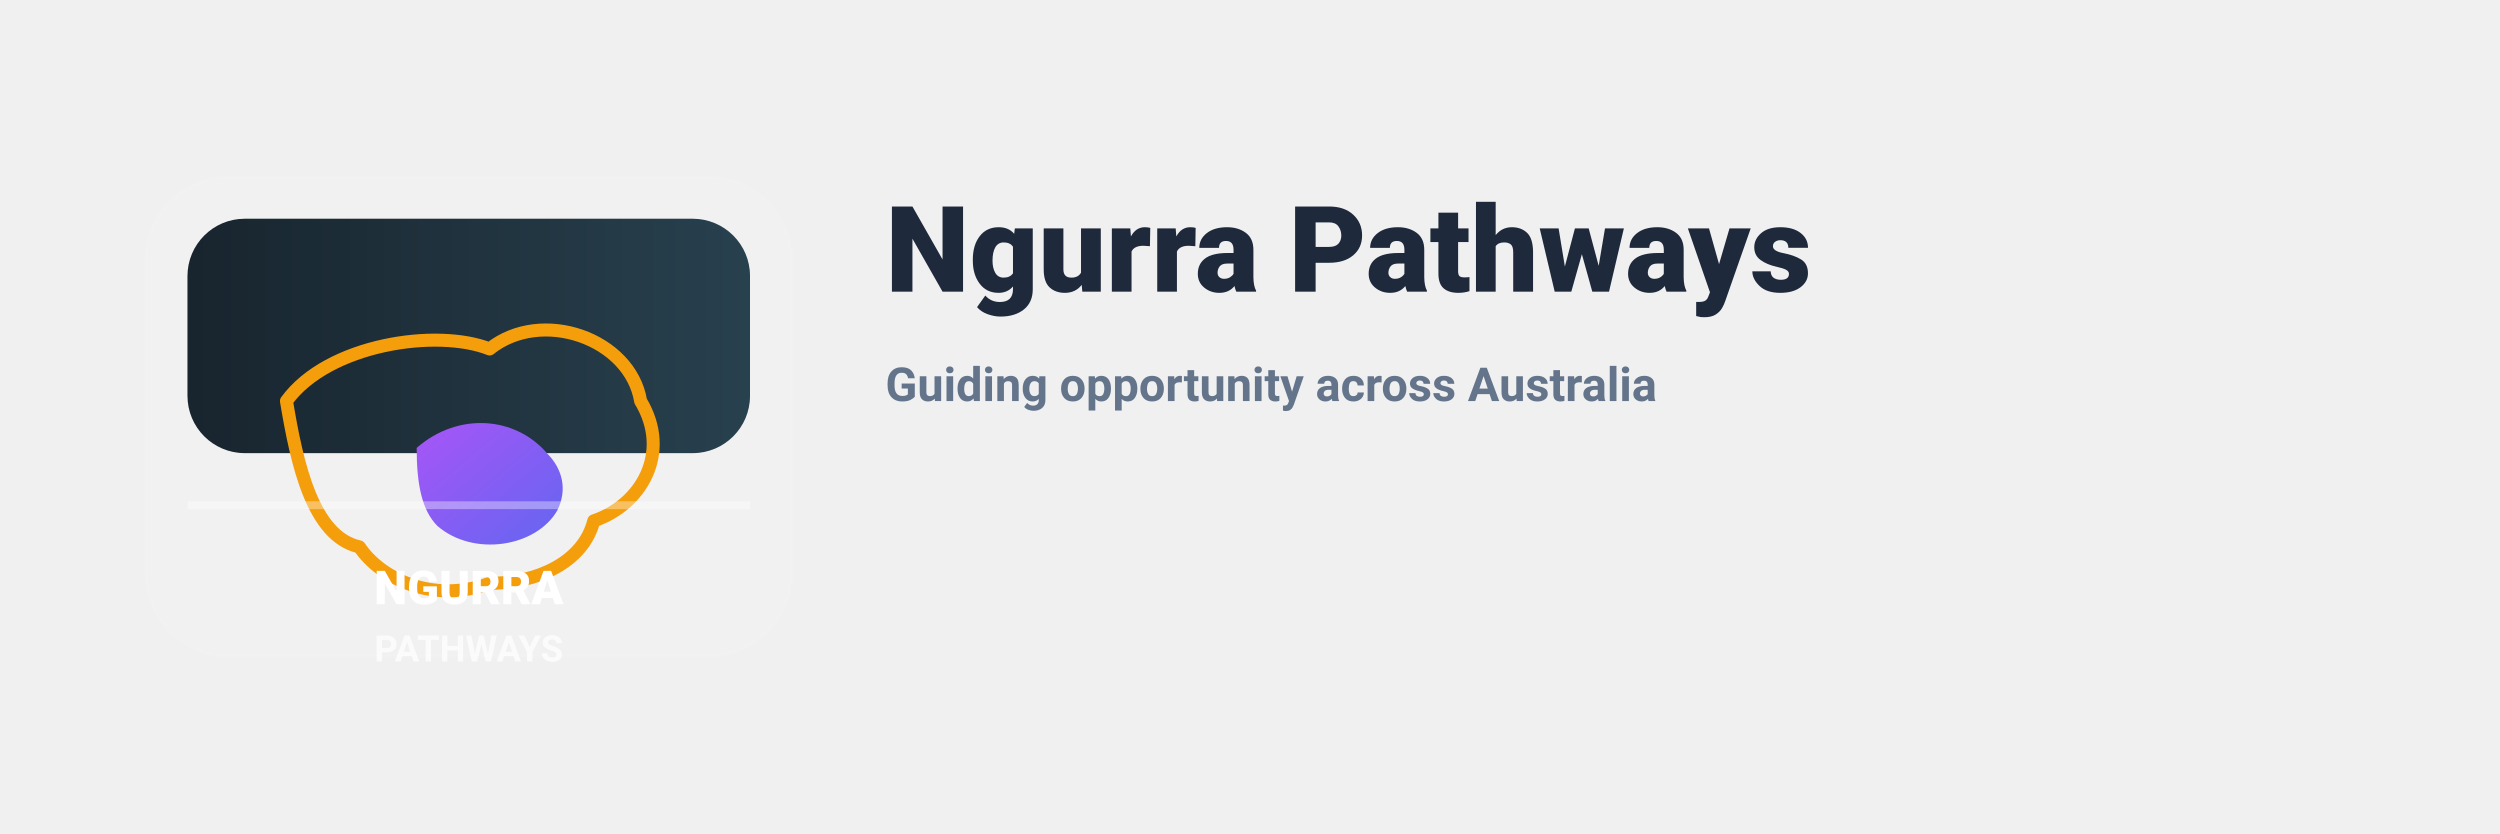
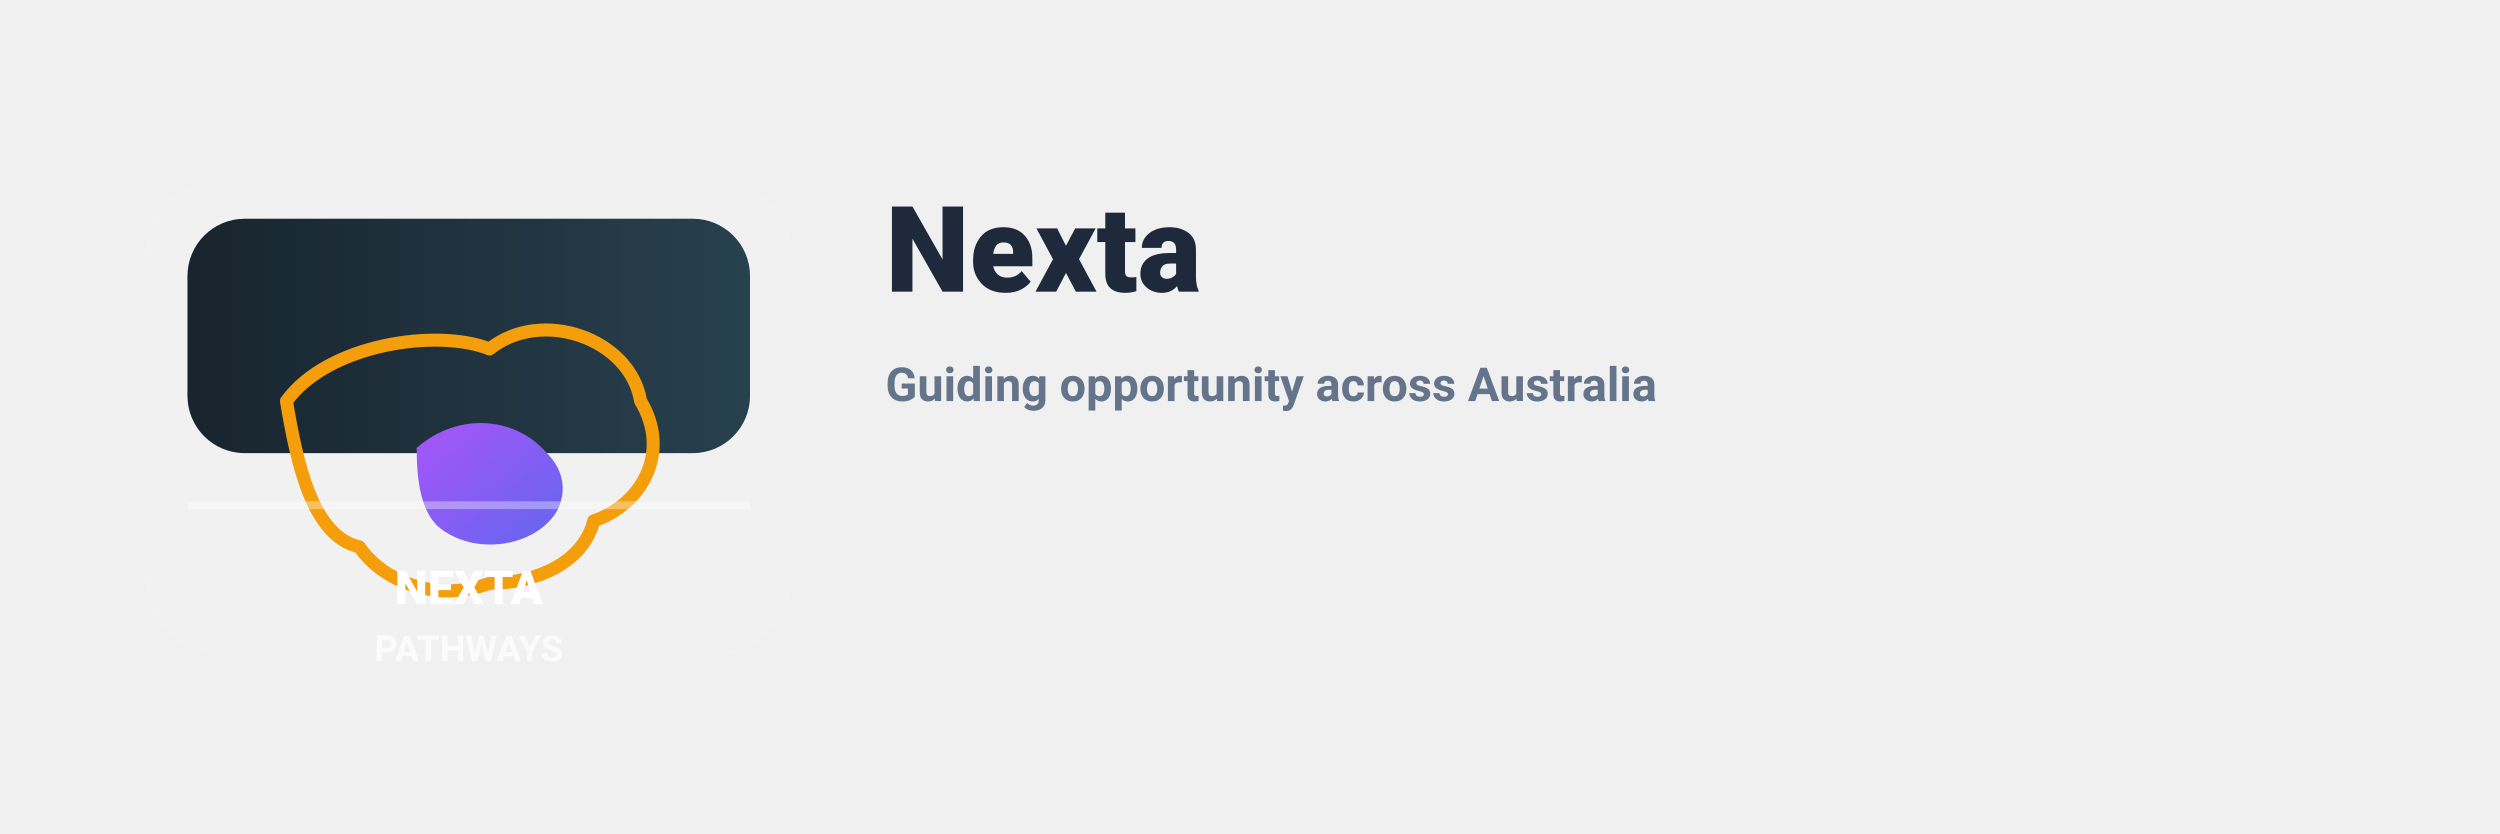
- <svg xmlns="http://www.w3.org/2000/svg" width="960" height="320" viewBox="0 0 960 320" role="img" aria-label="Ngurra Pathways logo concept 04">
+ <svg xmlns="http://www.w3.org/2000/svg" width="960" height="320" viewBox="0 0 960 320" role="img" aria-label="Nexta logo concept 04">
  <defs>
    <linearGradient id="h" x1="0" y1="0" x2="1" y2="0">
      <stop offset="0" stop-color="#1C2B36" />
      <stop offset="1" stop-color="#2F4C5C" />
    </linearGradient>
    <linearGradient id="a" x1="0" y1="0" x2="1" y2="1">
      <stop offset="0" stop-color="#a855f7" />
      <stop offset="1" stop-color="#6366f1" />
    </linearGradient>
  </defs>
  <rect x="0" y="0" width="960" height="320" fill="none" />
  <g transform="translate(56,68)">
    <rect x="0" y="0" width="248" height="184" rx="32" fill="rgba(255,255,255,0.04)" stroke="rgba(255,255,255,0.10)" />
    <rect x="16" y="16" width="216" height="90" rx="22" fill="url(#h)" />
    <rect x="16" y="16" width="216" height="90" rx="22" fill="rgba(0,0,0,0.15)" />
    <path d="M54 86              C70 64, 112 58, 132 66              C152 50, 186 62, 190 86              C202 106, 190 126, 172 132              C168 148, 150 156, 132 156              C110 164, 90 154, 82 142              C64 138, 58 110, 54 86Z" fill="none" stroke="#f59e0b" stroke-width="5" stroke-linejoin="round" />
    <path d="M104 104              C120 90, 142 92, 154 106              C160 112, 162 120, 158 128              C150 142, 126 146, 112 134              C106 128, 104 118, 104 104Z" fill="url(#a)" />
    <path d="M16 126 H232" stroke="rgba(255,255,255,0.35)" stroke-width="3" />
-     <text x="124" y="164" text-anchor="middle" font-family="system-ui, -apple-system, Segoe UI, Roboto, Arial" font-size="18" font-weight="800" fill="#ffffff">NGURRA</text>
+     <text x="124" y="164" text-anchor="middle" font-family="system-ui, -apple-system, Segoe UI, Roboto, Arial" font-size="18" font-weight="800" fill="#ffffff">NEXTA</text>
    <text x="124" y="186" text-anchor="middle" font-family="system-ui, -apple-system, Segoe UI, Roboto, Arial" font-size="14" font-weight="700" fill="rgba(255,255,255,0.75)">PATHWAYS</text>
  </g>
  <g transform="translate(340,112)">
-     <text x="0" y="0" font-family="system-ui, -apple-system, Segoe UI, Roboto, Arial" font-size="46" font-weight="900" fill="#1e293b">Ngurra Pathways</text>
+     <text x="0" y="0" font-family="system-ui, -apple-system, Segoe UI, Roboto, Arial" font-size="46" font-weight="900" fill="#1e293b">Nexta</text>
    <text x="0" y="42" font-family="system-ui, -apple-system, Segoe UI, Roboto, Arial" font-size="18" font-weight="600" fill="#64748b">Guiding opportunity across Australia</text>
  </g>
</svg>
